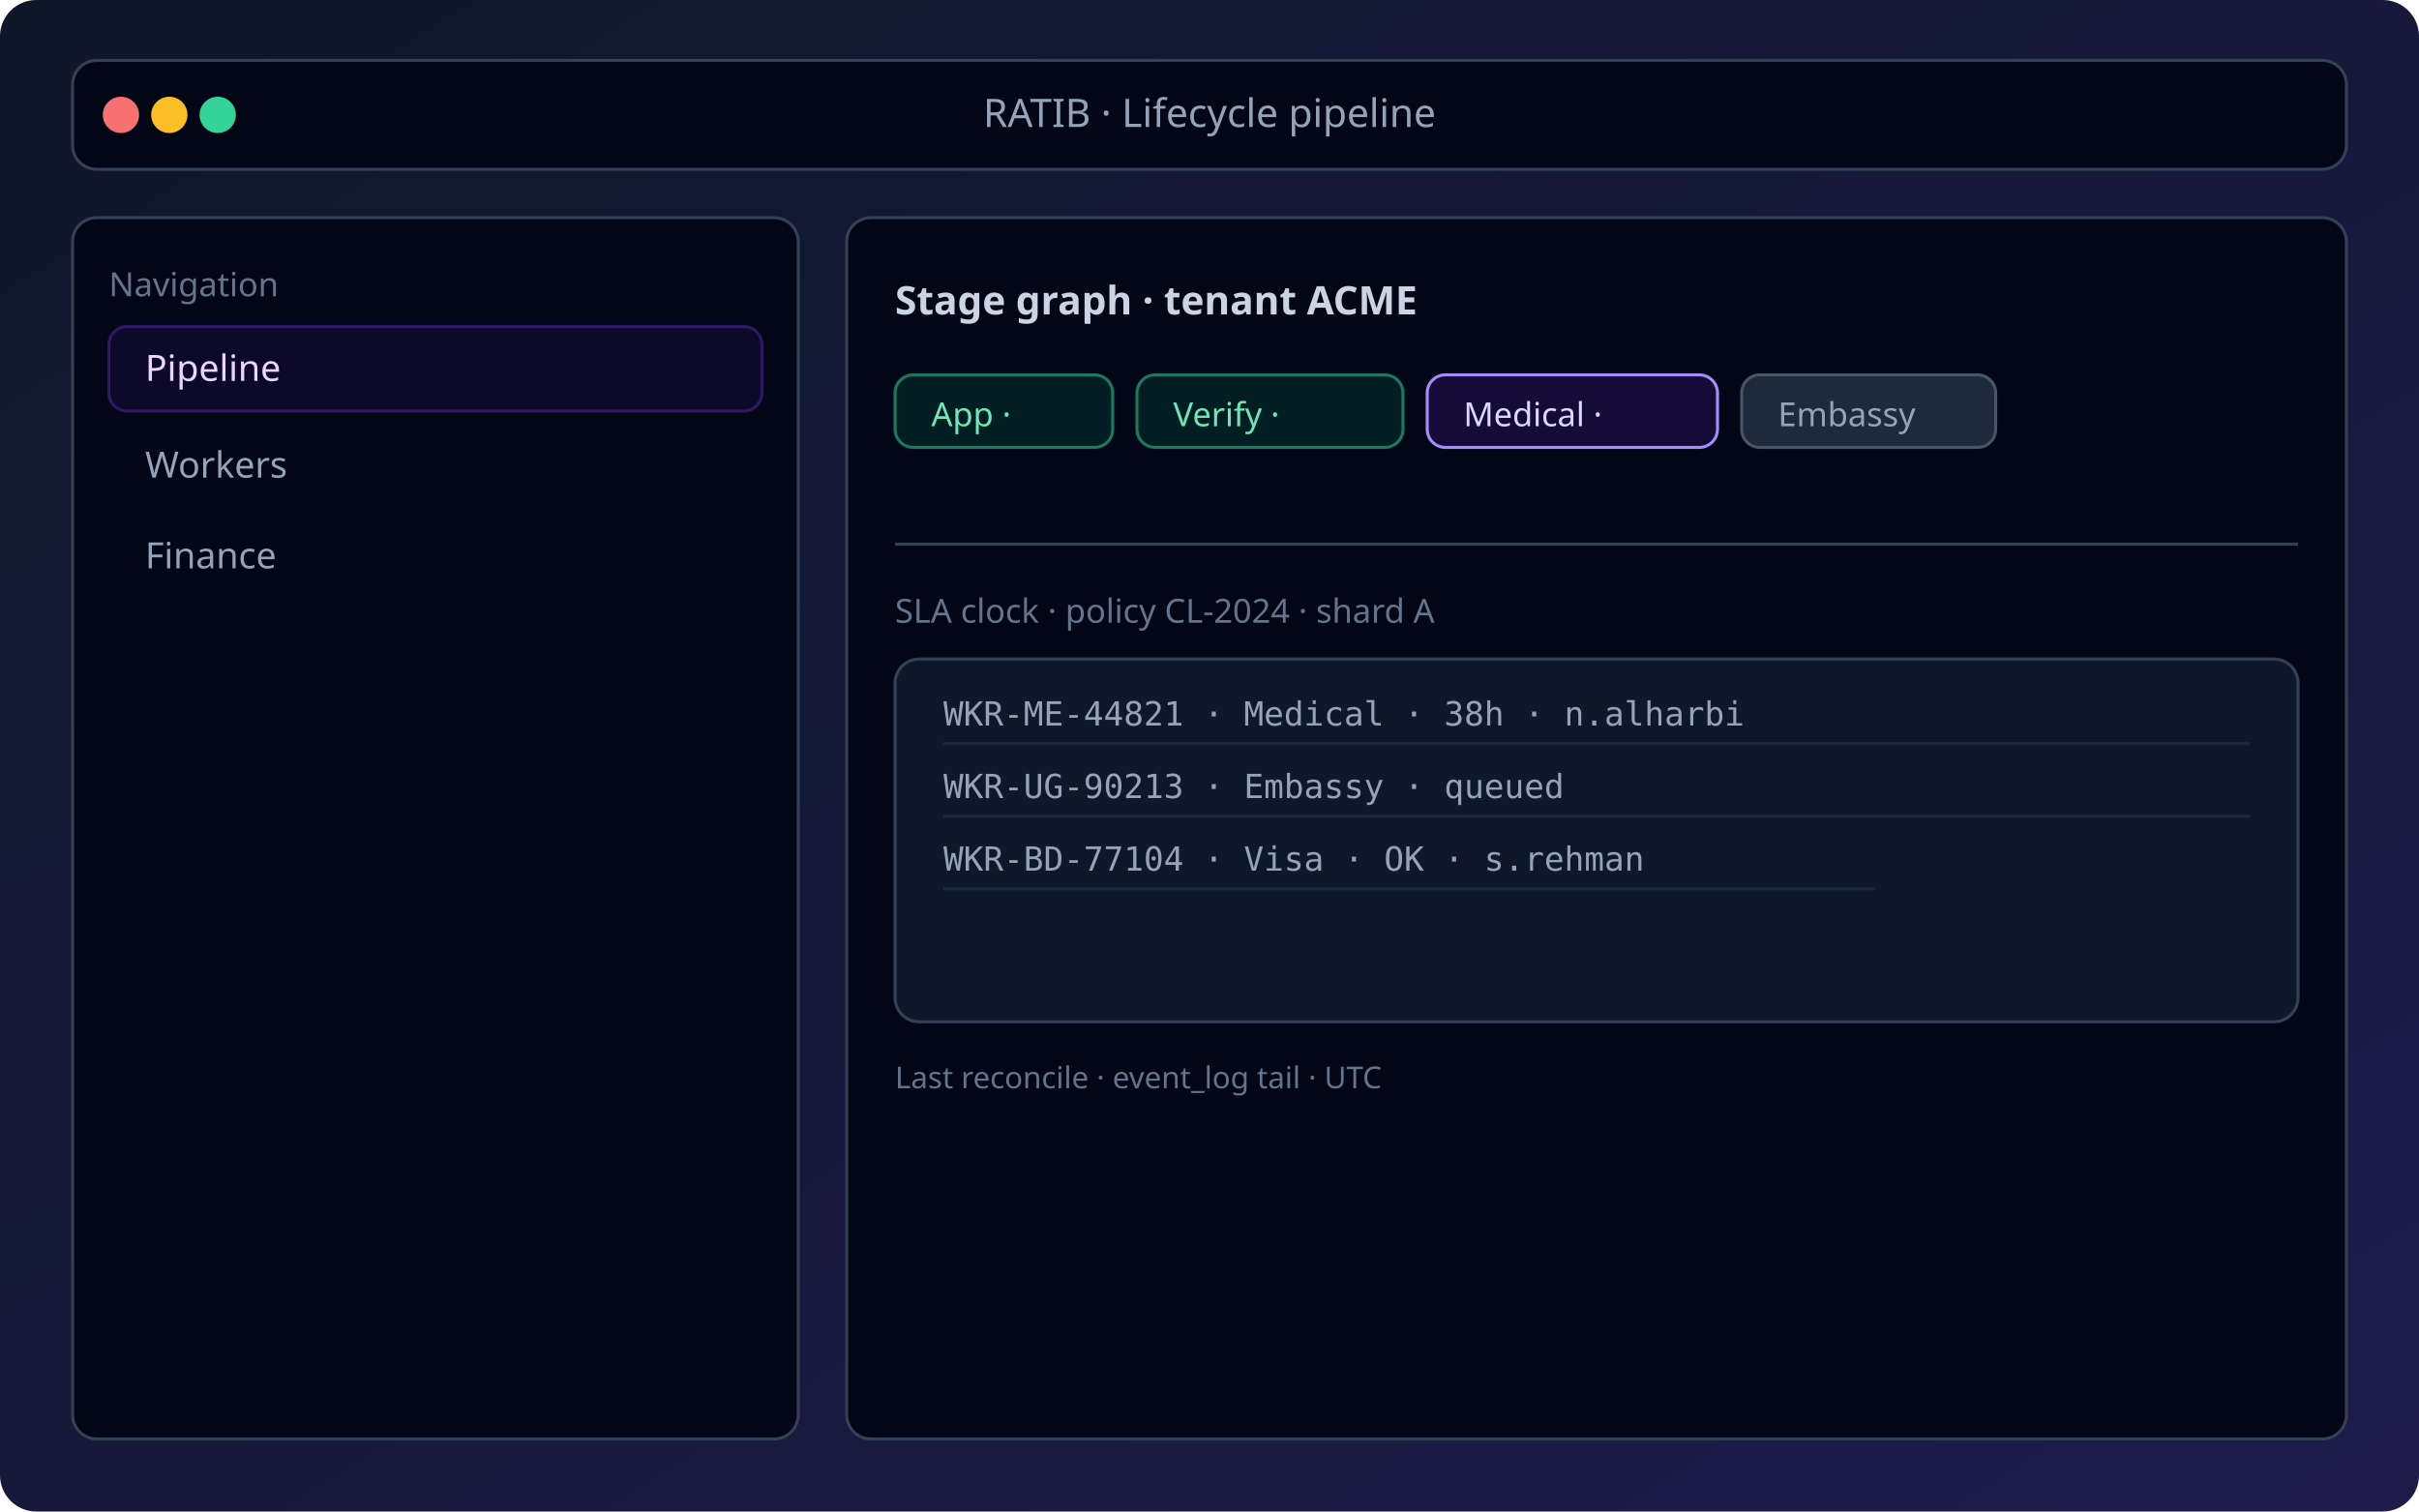
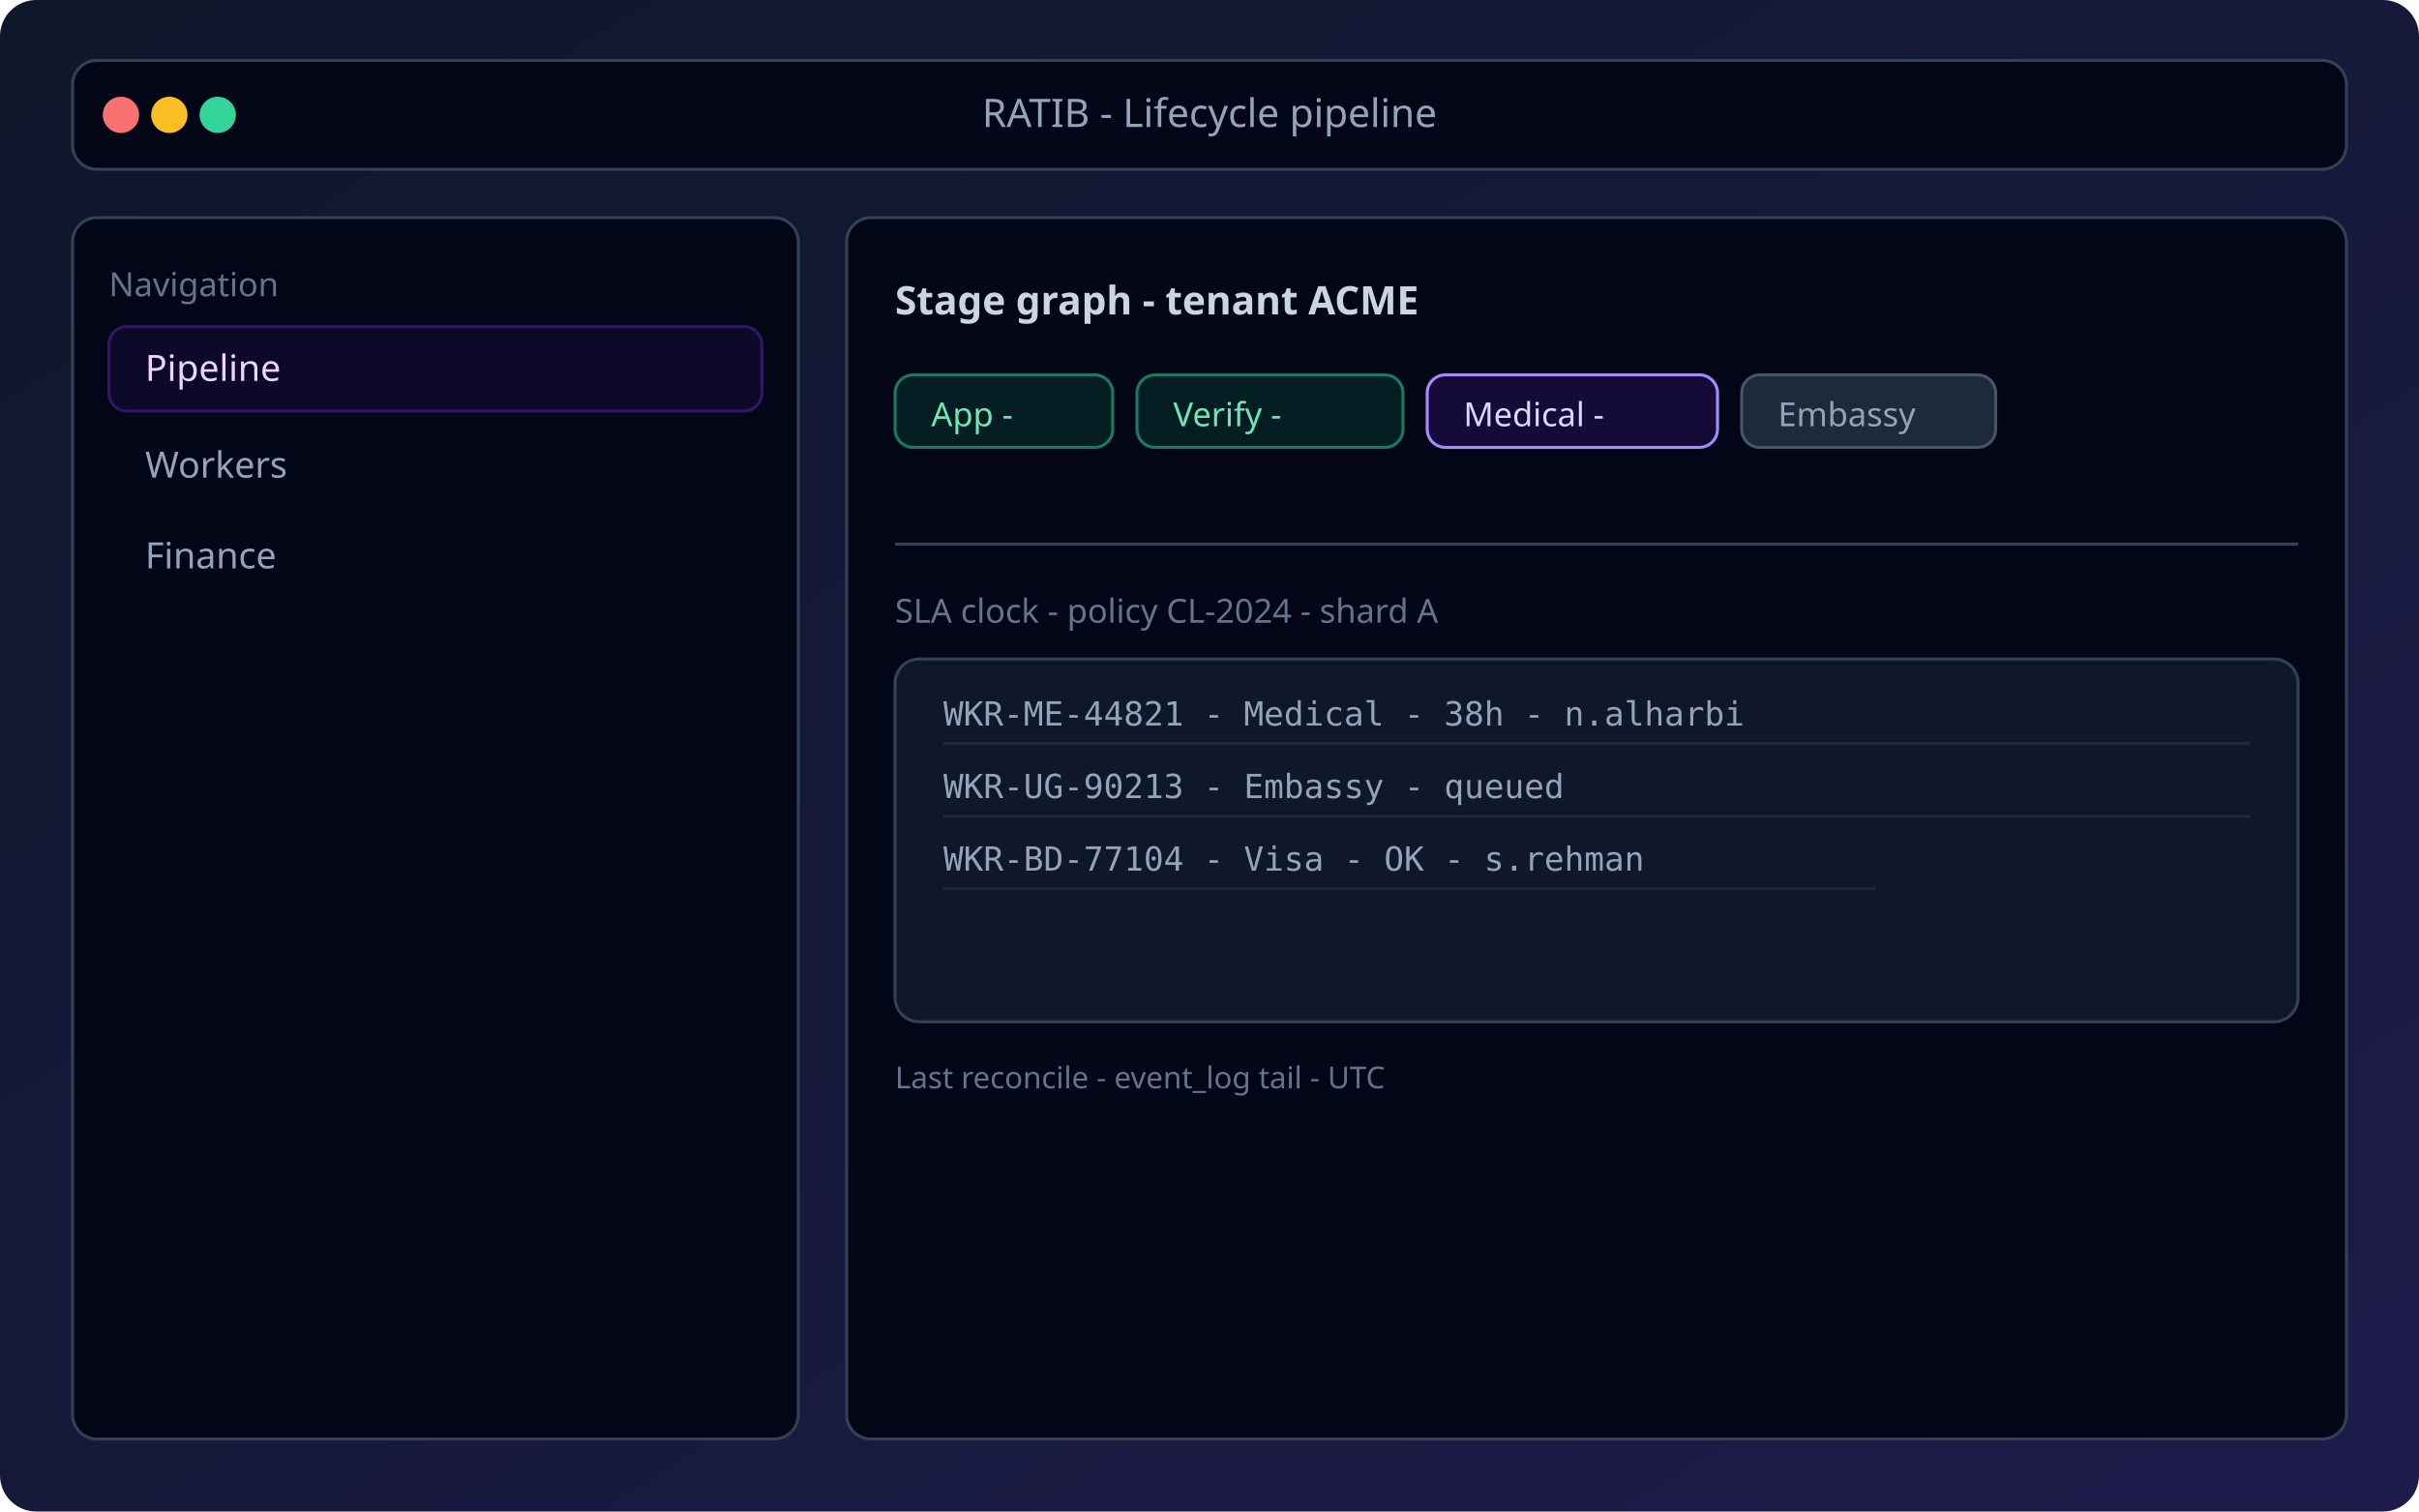
<svg xmlns="http://www.w3.org/2000/svg" width="800" height="500" viewBox="0 0 800 500" role="img" aria-labelledby="t">
  <defs>
    <linearGradient id="bg" x1="0%" y1="0%" x2="100%" y2="100%">
      <stop offset="0%" stop-color="#0f172a" />
      <stop offset="100%" stop-color="#1e1b4b" />
    </linearGradient>
  </defs>
  <rect width="800" height="500" fill="url(#bg)" rx="12" />
  <rect x="24" y="20" width="752" height="36" rx="8" fill="#020617" stroke="#334155" stroke-width="1" />
  <circle cx="40" cy="38" r="6" fill="#f87171" />
  <circle cx="56" cy="38" r="6" fill="#fbbf24" />
  <circle cx="72" cy="38" r="6" fill="#34d399" />
-   <text x="400" y="42" fill="#94a3b8" font-family="system-ui,sans-serif" font-size="13" text-anchor="middle">RATIB · Lifecycle pipeline</text>
+   <text x="400" y="42" fill="#94a3b8" font-family="system-ui,sans-serif" font-size="13" text-anchor="middle">RATIB  -  Lifecycle pipeline</text>
  <rect x="24" y="72" width="240" height="404" rx="8" fill="#020617" stroke="#334155" stroke-width="1" />
  <text x="36" y="98" fill="#64748b" font-family="system-ui,sans-serif" font-size="11">Navigation</text>
  <rect x="36" y="108" width="216" height="28" rx="6" fill="#4c1d9525" stroke="#7c3aed55" />
  <text x="48" y="126" fill="#e9d5ff" font-family="system-ui,sans-serif" font-size="12">Pipeline</text>
  <text x="48" y="158" fill="#94a3b8" font-family="system-ui,sans-serif" font-size="12">Workers</text>
  <text x="48" y="188" fill="#94a3b8" font-family="system-ui,sans-serif" font-size="12">Finance</text>
  <rect x="280" y="72" width="496" height="404" rx="8" fill="#020617" stroke="#334155" stroke-width="1" />
-   <text x="296" y="104" fill="#cbd5e1" font-family="system-ui,sans-serif" font-size="13" font-weight="600">Stage graph · tenant ACME</text>
+   <text x="296" y="104" fill="#cbd5e1" font-family="system-ui,sans-serif" font-size="13" font-weight="600">Stage graph  -  tenant ACME</text>
  <rect x="296" y="124" width="72" height="24" rx="6" fill="#064e3b55" stroke="#34d39988" />
-   <text x="308" y="141" fill="#6ee7b7" font-family="system-ui,sans-serif" font-size="11">App ·</text>
+   <text x="308" y="141" fill="#6ee7b7" font-family="system-ui,sans-serif" font-size="11">App  - </text>
  <rect x="376" y="124" width="88" height="24" rx="6" fill="#064e3b55" stroke="#34d39988" />
-   <text x="388" y="141" fill="#6ee7b7" font-family="system-ui,sans-serif" font-size="11">Verify ·</text>
+   <text x="388" y="141" fill="#6ee7b7" font-family="system-ui,sans-serif" font-size="11">Verify  - </text>
  <rect x="472" y="124" width="96" height="24" rx="6" fill="#4c1d9544" stroke="#a78bfa" />
-   <text x="484" y="141" fill="#ddd6fe" font-family="system-ui,sans-serif" font-size="11">Medical ·</text>
+   <text x="484" y="141" fill="#ddd6fe" font-family="system-ui,sans-serif" font-size="11">Medical  - </text>
  <rect x="576" y="124" width="84" height="24" rx="6" fill="#1e293b" stroke="#475569" />
  <text x="588" y="141" fill="#94a3b8" font-family="system-ui,sans-serif" font-size="11">Embassy</text>
  <line x1="296" y1="180" x2="760" y2="180" stroke="#334155" />
-   <text x="296" y="206" fill="#64748b" font-family="system-ui,sans-serif" font-size="11">SLA clock · policy CL-2024 · shard A</text>
+   <text x="296" y="206" fill="#64748b" font-family="system-ui,sans-serif" font-size="11">SLA clock  -  policy CL-2024  -  shard A</text>
  <rect x="296" y="218" width="464" height="120" rx="8" fill="#0f172a" stroke="#334155" />
  <line x1="312" y1="246" x2="744" y2="246" stroke="#1e293b" />
  <line x1="312" y1="270" x2="744" y2="270" stroke="#1e293b" />
  <line x1="312" y1="294" x2="620" y2="294" stroke="#1e293b" />
-   <text x="312" y="240" fill="#94a3b8" font-family="ui-monospace,monospace" font-size="11">WKR-ME-44821 · Medical · 38h · n.alharbi</text>
-   <text x="312" y="264" fill="#94a3b8" font-family="ui-monospace,monospace" font-size="11">WKR-UG-90213 · Embassy · queued</text>
-   <text x="312" y="288" fill="#94a3b8" font-family="ui-monospace,monospace" font-size="11">WKR-BD-77104 · Visa · OK · s.rehman</text>
-   <text x="296" y="360" fill="#64748b" font-family="system-ui,sans-serif" font-size="10">Last reconcile · event_log tail · UTC</text>
+   <text x="312" y="240" fill="#94a3b8" font-family="ui-monospace,monospace" font-size="11">WKR-ME-44821  -  Medical  -  38h  -  n.alharbi</text>
+   <text x="312" y="264" fill="#94a3b8" font-family="ui-monospace,monospace" font-size="11">WKR-UG-90213  -  Embassy  -  queued</text>
+   <text x="312" y="288" fill="#94a3b8" font-family="ui-monospace,monospace" font-size="11">WKR-BD-77104  -  Visa  -  OK  -  s.rehman</text>
+   <text x="296" y="360" fill="#64748b" font-family="system-ui,sans-serif" font-size="10">Last reconcile  -  event_log tail  -  UTC</text>
</svg>
